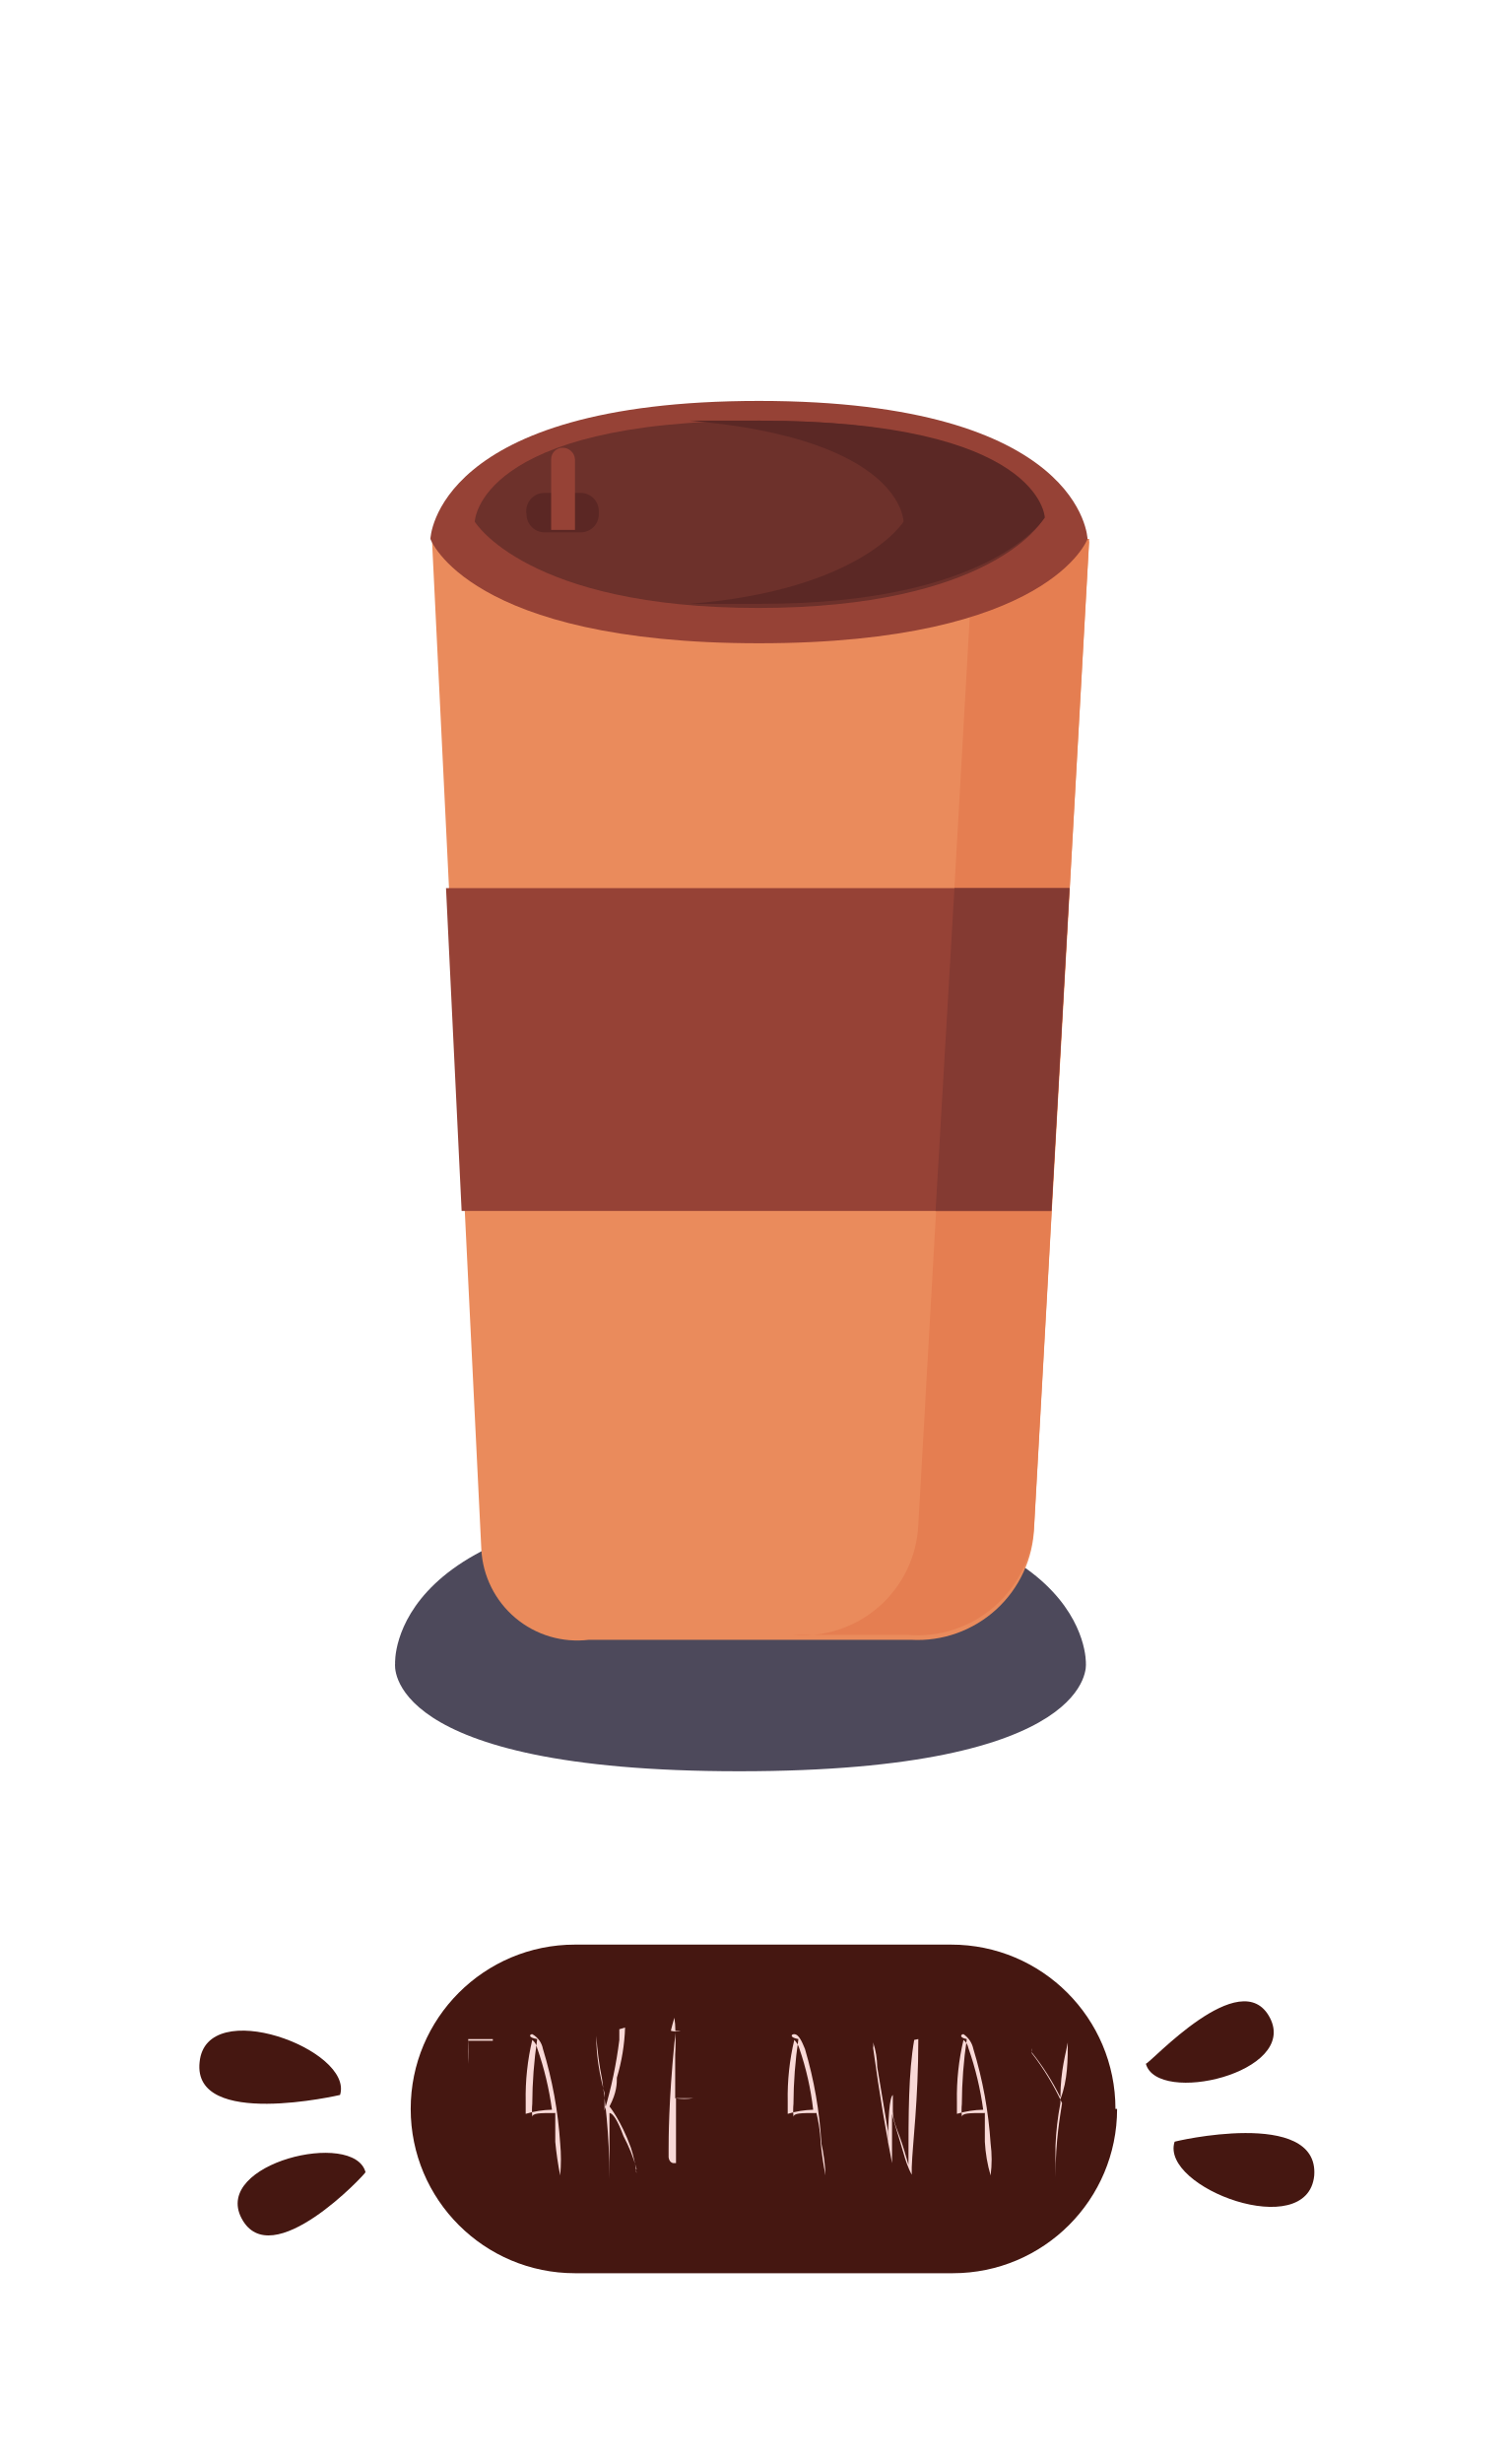
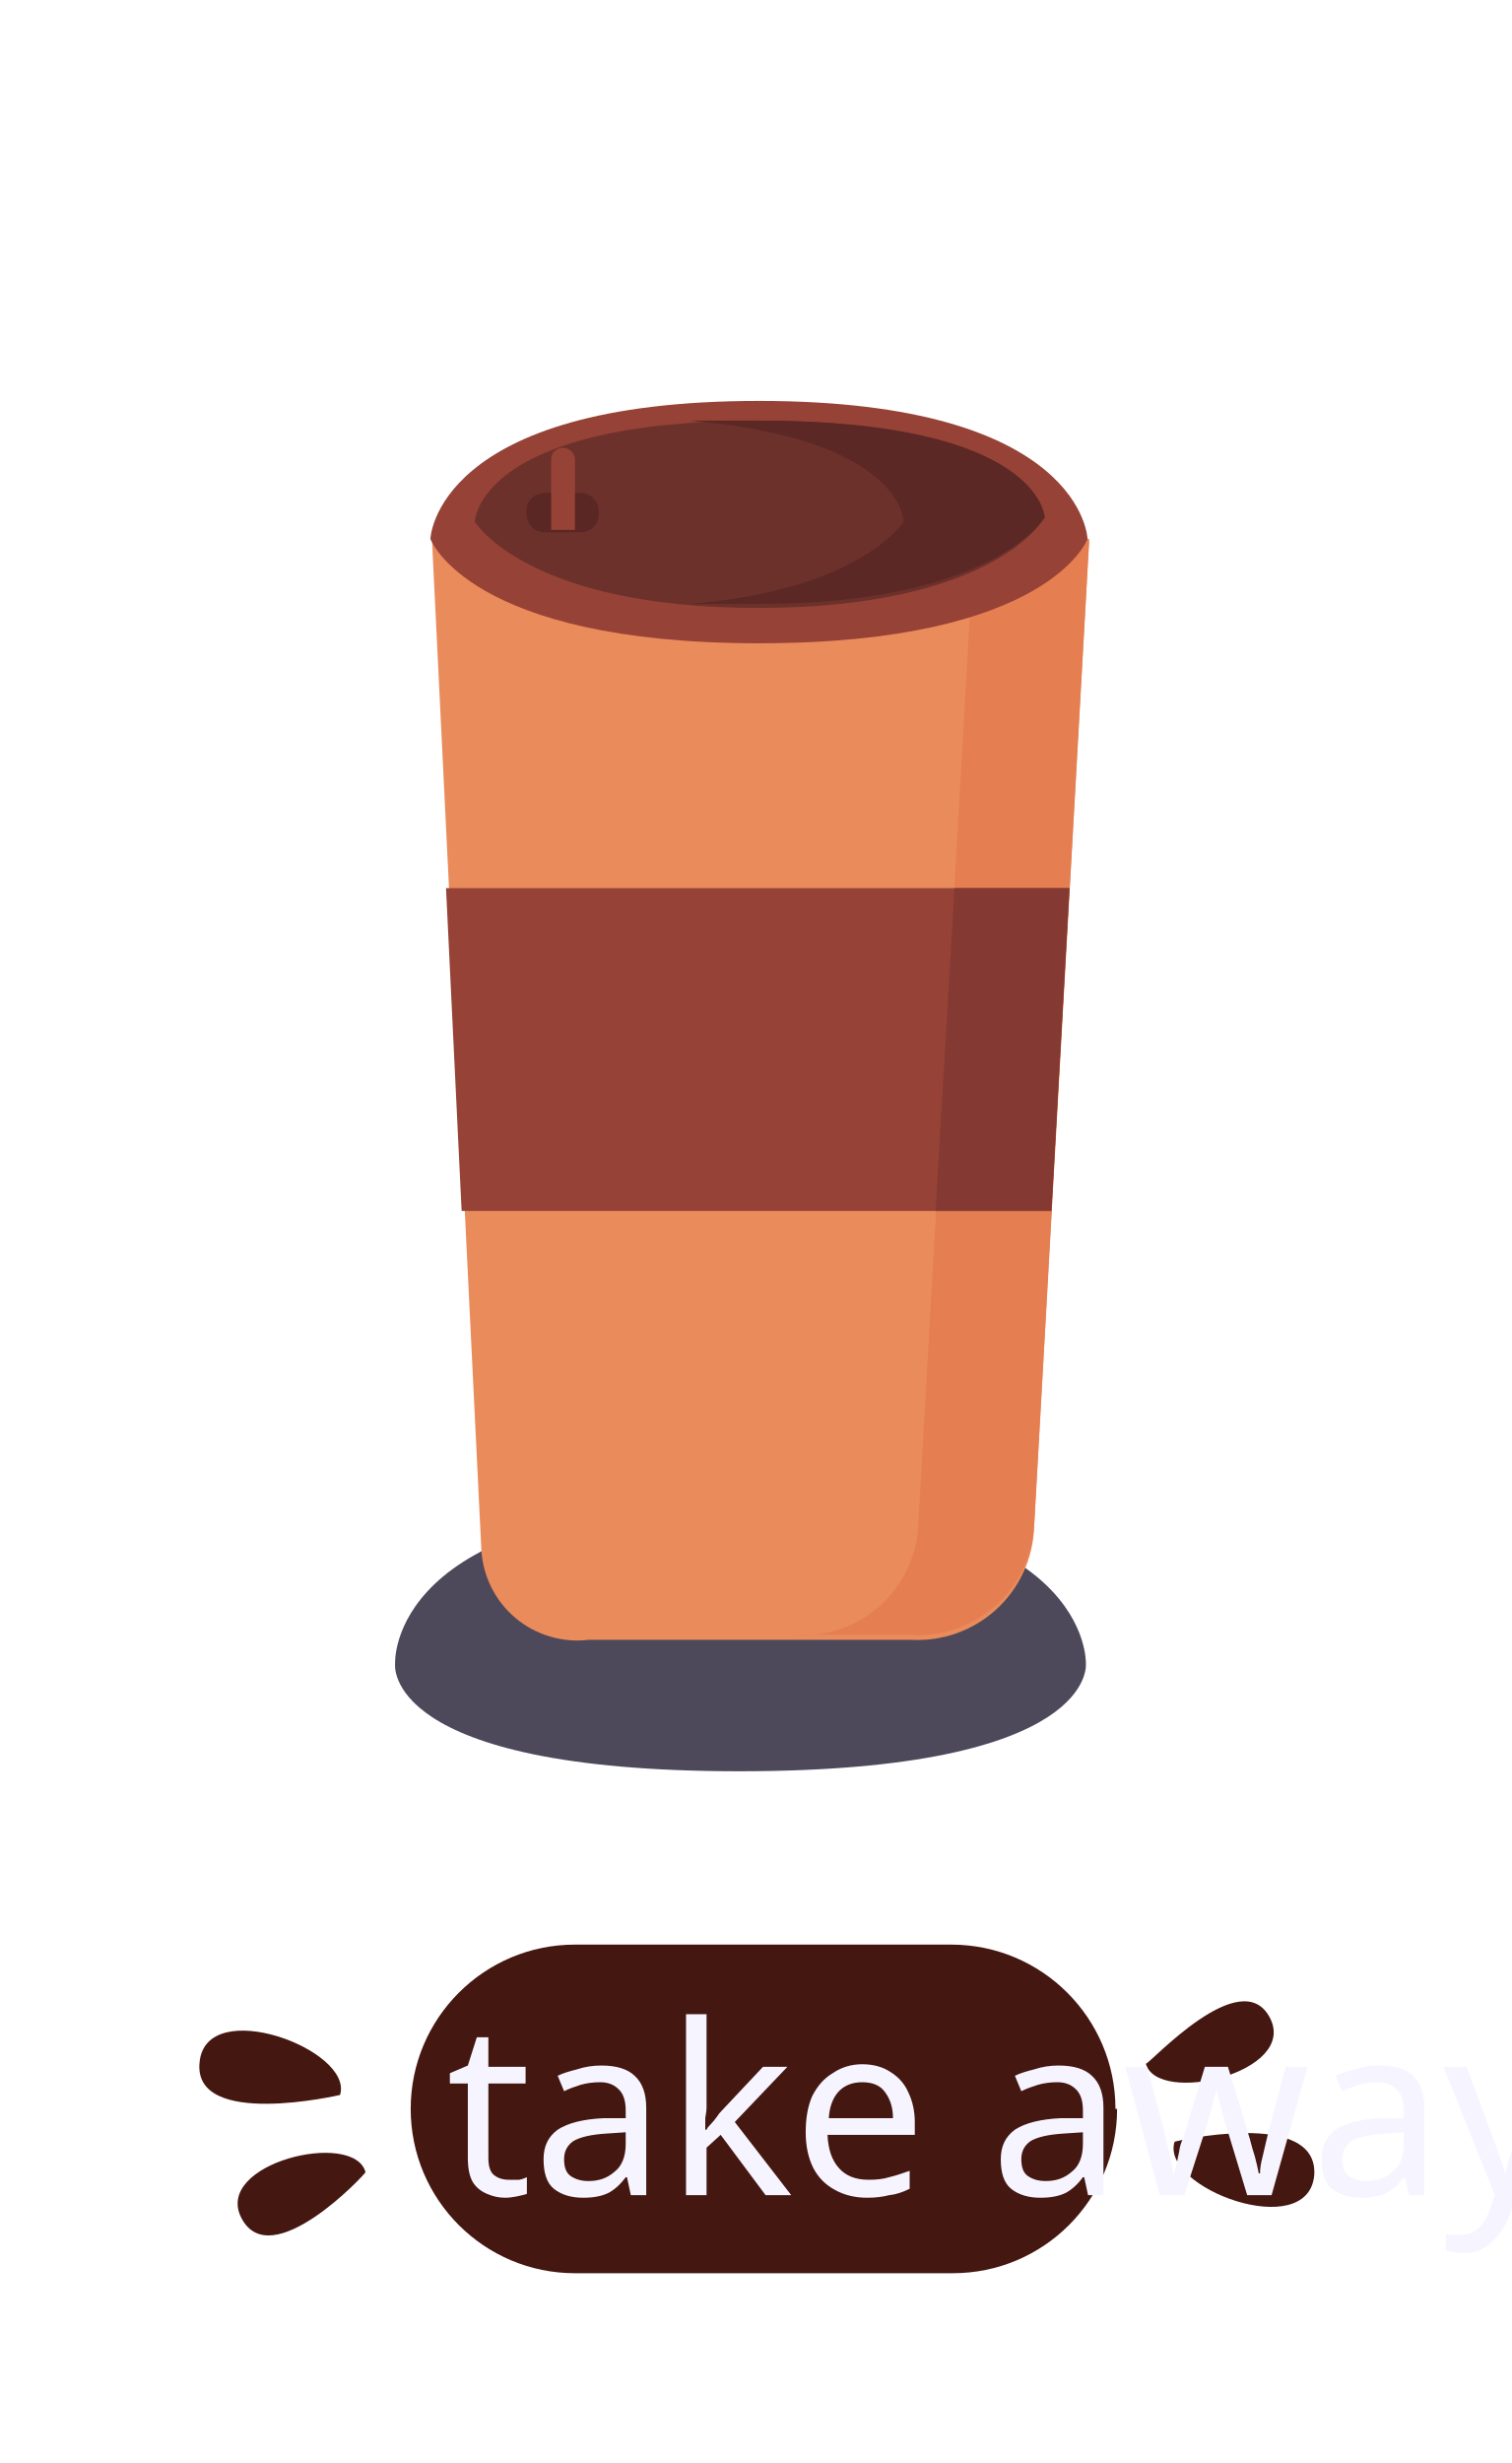
<svg xmlns="http://www.w3.org/2000/svg" viewBox="0 0 18.4 29.98">
  <defs>
-     <style>.cls-1{fill:none;}.cls-2{fill:#4d495b;}.cls-3{fill:#ea8b5c;}.cls-4{fill:#e57e51;}.cls-5{fill:#964236;}.cls-6{fill:#6d312b;}.cls-7{fill:#5b2825;}.cls-8{fill:#5b2724;}.cls-9{fill:#843a32;}.cls-10{fill:#451711;}.cls-11{fill:#f9d9d7;}</style>
+     <style>.cls-1{fill:none;}.cls-2{fill:#4d495b;}.cls-3{fill:#ea8b5c;}.cls-4{fill:#e57e51;}.cls-5{fill:#964236;}.cls-6{fill:#6d312b;}.cls-7{fill:#5b2825;}.cls-8{fill:#5b2724;}.cls-9{fill:#843a32;}.cls-10{fill:#451711;}.cls-11{font-size:2.9px;fill:#f5f4ff;font-family:AmaticSC-Regular, Amatic SC;}</style>
  </defs>
  <g id="coffee_types_illustration_pack" data-name="coffee types illustration pack">
    <rect class="cls-1" width="18.4" height="29.98" rx="8" />
    <path class="cls-2" d="M4.81,20.25S4.7,18.31,9,18.31s4.22,1.94,4.22,1.94.15,1.31-4.22,1.31S4.81,20.25,4.81,20.25Z" />
    <path class="cls-3" d="M12.59,18.59l.67-12h-8l.6,12.27a1.17,1.17,0,0,0,1.31,1.1h3.92A1.42,1.42,0,0,0,12.59,18.59Z" />
    <path class="cls-4" d="M11.86,6.56l-.68,12a1.41,1.41,0,0,1-1.54,1.34h1.41a1.42,1.42,0,0,0,1.54-1.34l.67-12Z" />
    <path class="cls-5" d="M9.24,4.88c-3.95,0-4,1.68-4,1.68s.46,1.27,4,1.27,4-1.27,4-1.27S13.19,4.88,9.24,4.88Z" />
    <path class="cls-6" d="M9.24,5.12c-3.43,0-3.46,1.23-3.46,1.23S6.41,7.4,9.23,7.4s3.45-1.05,3.45-1.05S12.67,5.12,9.24,5.12Z" />
    <path class="cls-7" d="M9.25,5.12c-.31,0-.6,0-.86,0C11,5.34,11,6.35,11,6.35s-.51.83-2.6,1c.27,0,.55,0,.87,0,2.81,0,3.45-1.05,3.45-1.05S12.68,5.12,9.25,5.12Z" />
    <path class="cls-8" d="M7.29,6.26a.22.22,0,0,1-.22.22H6.63a.22.22,0,0,1-.22-.22h0A.22.22,0,0,1,6.63,6h.44a.22.22,0,0,1,.22.22Z" />
    <polygon class="cls-5" points="12.8 14.74 13.02 10.81 5.43 10.81 5.62 14.74 12.8 14.74" />
    <polygon class="cls-9" points="11.62 10.81 11.39 14.74 12.8 14.74 13.02 10.81 11.62 10.81" />
    <path class="cls-5" d="M7,6.45V5.59a.15.15,0,0,0-.15-.14.14.14,0,0,0-.14.14v.86Z" />
    <path class="cls-10" d="M13.6,25.67a2,2,0,0,1-2,2H7a2,2,0,0,1-2-2H5a2,2,0,0,1,2-2h4.58a2,2,0,0,1,2,2Z" />
-     <path class="cls-11" d="M6,24.84l0,0H6s0,0-.15,0H5.7v.28c0,.52,0,.9,0,1.13h0v0l0,0h0l0,0a.1.1,0,0,1,0,0c0-.08,0-.45,0-1.13a2.81,2.81,0,0,0,0-.3H5.46a.05.05,0,0,1,0,0s0,0,0,0H6Z" />
-     <path class="cls-11" d="M6.48,24.76h0a.26.26,0,0,1,.13.18,5.05,5.05,0,0,1,.21,1.15,2.08,2.08,0,0,1,0,.39s0,0,0,0a4,4,0,0,1-.06-.41s0-.14,0-.35h0c-.19,0-.28,0-.28.05V26l0,.48s0,0,0,0,0,0,0,0,0,0,0-.06c0-.37,0-.59,0-.66a.76.76,0,0,1,0-.15,5.56,5.56,0,0,1,.06-.79C6.42,24.8,6.45,24.76,6.48,24.76Zm0,.07a3,3,0,0,0-.08.75v.15a1.19,1.19,0,0,1,.32-.05h0a3.85,3.85,0,0,0-.18-.75A.17.17,0,0,0,6.48,24.83Z" />
-     <path class="cls-11" d="M7.61,24.68l0,0v0a2.38,2.38,0,0,1-.1.61c0,.07,0,.18-.09.35,0,0,.14.17.26.5a1.8,1.8,0,0,1,.07.31v0s0,0,0,0h0a.05.05,0,0,1,0-.05h0A2,2,0,0,0,7.59,26c-.07-.19-.13-.28-.17-.28l0,.8h0s0,0,0,0h0a0,0,0,0,1,0,0c0-.56-.06-1-.09-1.21a3.93,3.93,0,0,1-.07-.53v0l0,0h0s0,0,0,0v0c0,.1,0,.33.1.7,0,.12,0,.19,0,.21h0a5.29,5.29,0,0,0,.18-.86V24.7Z" />
-     <path class="cls-11" d="M8.17,24.72a.27.27,0,0,0,.12,0h.14v0H8.22a2.27,2.27,0,0,1,0,.29c0,.3,0,.48,0,.53a.74.74,0,0,0,.22,0l0,0h0l0,0-.21,0c0,.34,0,.57,0,.7v.09s0,0,0,0h0l.2,0h0l0,0h0s0,0,0,0H8.36l-.16,0h0s-.05,0-.06-.07v-.09c0-.14,0-.58.07-1.3v0a1,1,0,0,0,0-.31S8.16,24.73,8.17,24.72Z" />
-     <path class="cls-11" d="M9.67,24.76h0c.05,0,.09.08.13.18A5.05,5.05,0,0,1,10,26.09a2.08,2.08,0,0,1,.05.39s0,0,0,0a4,4,0,0,1-.06-.41s0-.14-.05-.35h0c-.19,0-.28,0-.28.05V26l0,.48a0,0,0,0,1,0,0s0,0,0,0,0,0,0-.06c0-.37,0-.59,0-.66a.76.76,0,0,1,0-.15,5.56,5.56,0,0,1,.06-.79C9.61,24.8,9.63,24.76,9.67,24.76Zm0,.07a3,3,0,0,0-.08.75v.15a1.18,1.18,0,0,1,.31-.05h0a3.52,3.52,0,0,0-.17-.75A.26.26,0,0,0,9.67,24.83Z" />
-     <path class="cls-11" d="M11.18,24.82h0l0,0c0,.75-.07,1.27-.08,1.56q0,.09,0,.09h0s-.05-.08-.1-.26-.14-.45-.14-.48h0c0,.4,0,.66,0,.78h0s0-.06,0-.18c-.07-.36-.15-.82-.23-1.4a.23.23,0,0,0,0-.07l0,0h0a1,1,0,0,1,.05.3c.07.41.11.67.13.78l0,.28h0q0-.68.06-.72h0s0,.06,0,.2.07.24.14.48l.05.17h0c0-.62,0-1.12.07-1.52Z" />
-     <path class="cls-11" d="M11.73,24.76h0a.29.29,0,0,1,.12.18,5.05,5.05,0,0,1,.21,1.15,1.49,1.49,0,0,1,0,.39s0,0,0,0a1.8,1.8,0,0,1-.07-.41s0-.14,0-.35h0c-.19,0-.28,0-.28.05V26l0,.48s0,0,0,0l0,0s0,0,0-.06c0-.37,0-.59,0-.66a.76.76,0,0,1,0-.15,5.56,5.56,0,0,1,.06-.79C11.67,24.8,11.7,24.76,11.73,24.76Zm0,.07a3,3,0,0,0-.08.75v.15a1.19,1.19,0,0,1,.32-.05h0a3.85,3.85,0,0,0-.18-.75A.17.17,0,0,0,11.73,24.83Z" />
-     <path class="cls-11" d="M13,24.83h0s0,0,0,0h0c0,.24,0,.49-.09.72v.05a3.38,3.38,0,0,0-.06.52c0,.17,0,.3,0,.38h0l0,0c0-.46.06-.76.08-.9a3.11,3.11,0,0,0-.37-.61s0,0,0-.06h0l0,0h0a.11.11,0,0,1,0,.05,3,3,0,0,1,.35.55h0c0-.33.07-.55.09-.67Z" />
    <path class="cls-10" d="M15.46,24.56c.35.67-1.37,1.07-1.51.56C14,25.12,15.11,23.89,15.46,24.56Z" />
    <path class="cls-10" d="M16,26.48c-.08.82-1.88.15-1.7-.41C14.27,26.07,16.06,25.65,16,26.48Z" />
    <path class="cls-10" d="M2.94,27c-.35-.67,1.37-1.08,1.51-.56C4.45,26.46,3.3,27.69,2.94,27Z" />
    <path class="cls-10" d="M2.43,25.1c.08-.82,1.88-.15,1.71.4C4.14,25.5,2.34,25.92,2.43,25.1Z" />
+     <text class="cls-11" transform="translate(5.43 26.72)">take away</text>
  </g>
</svg>
